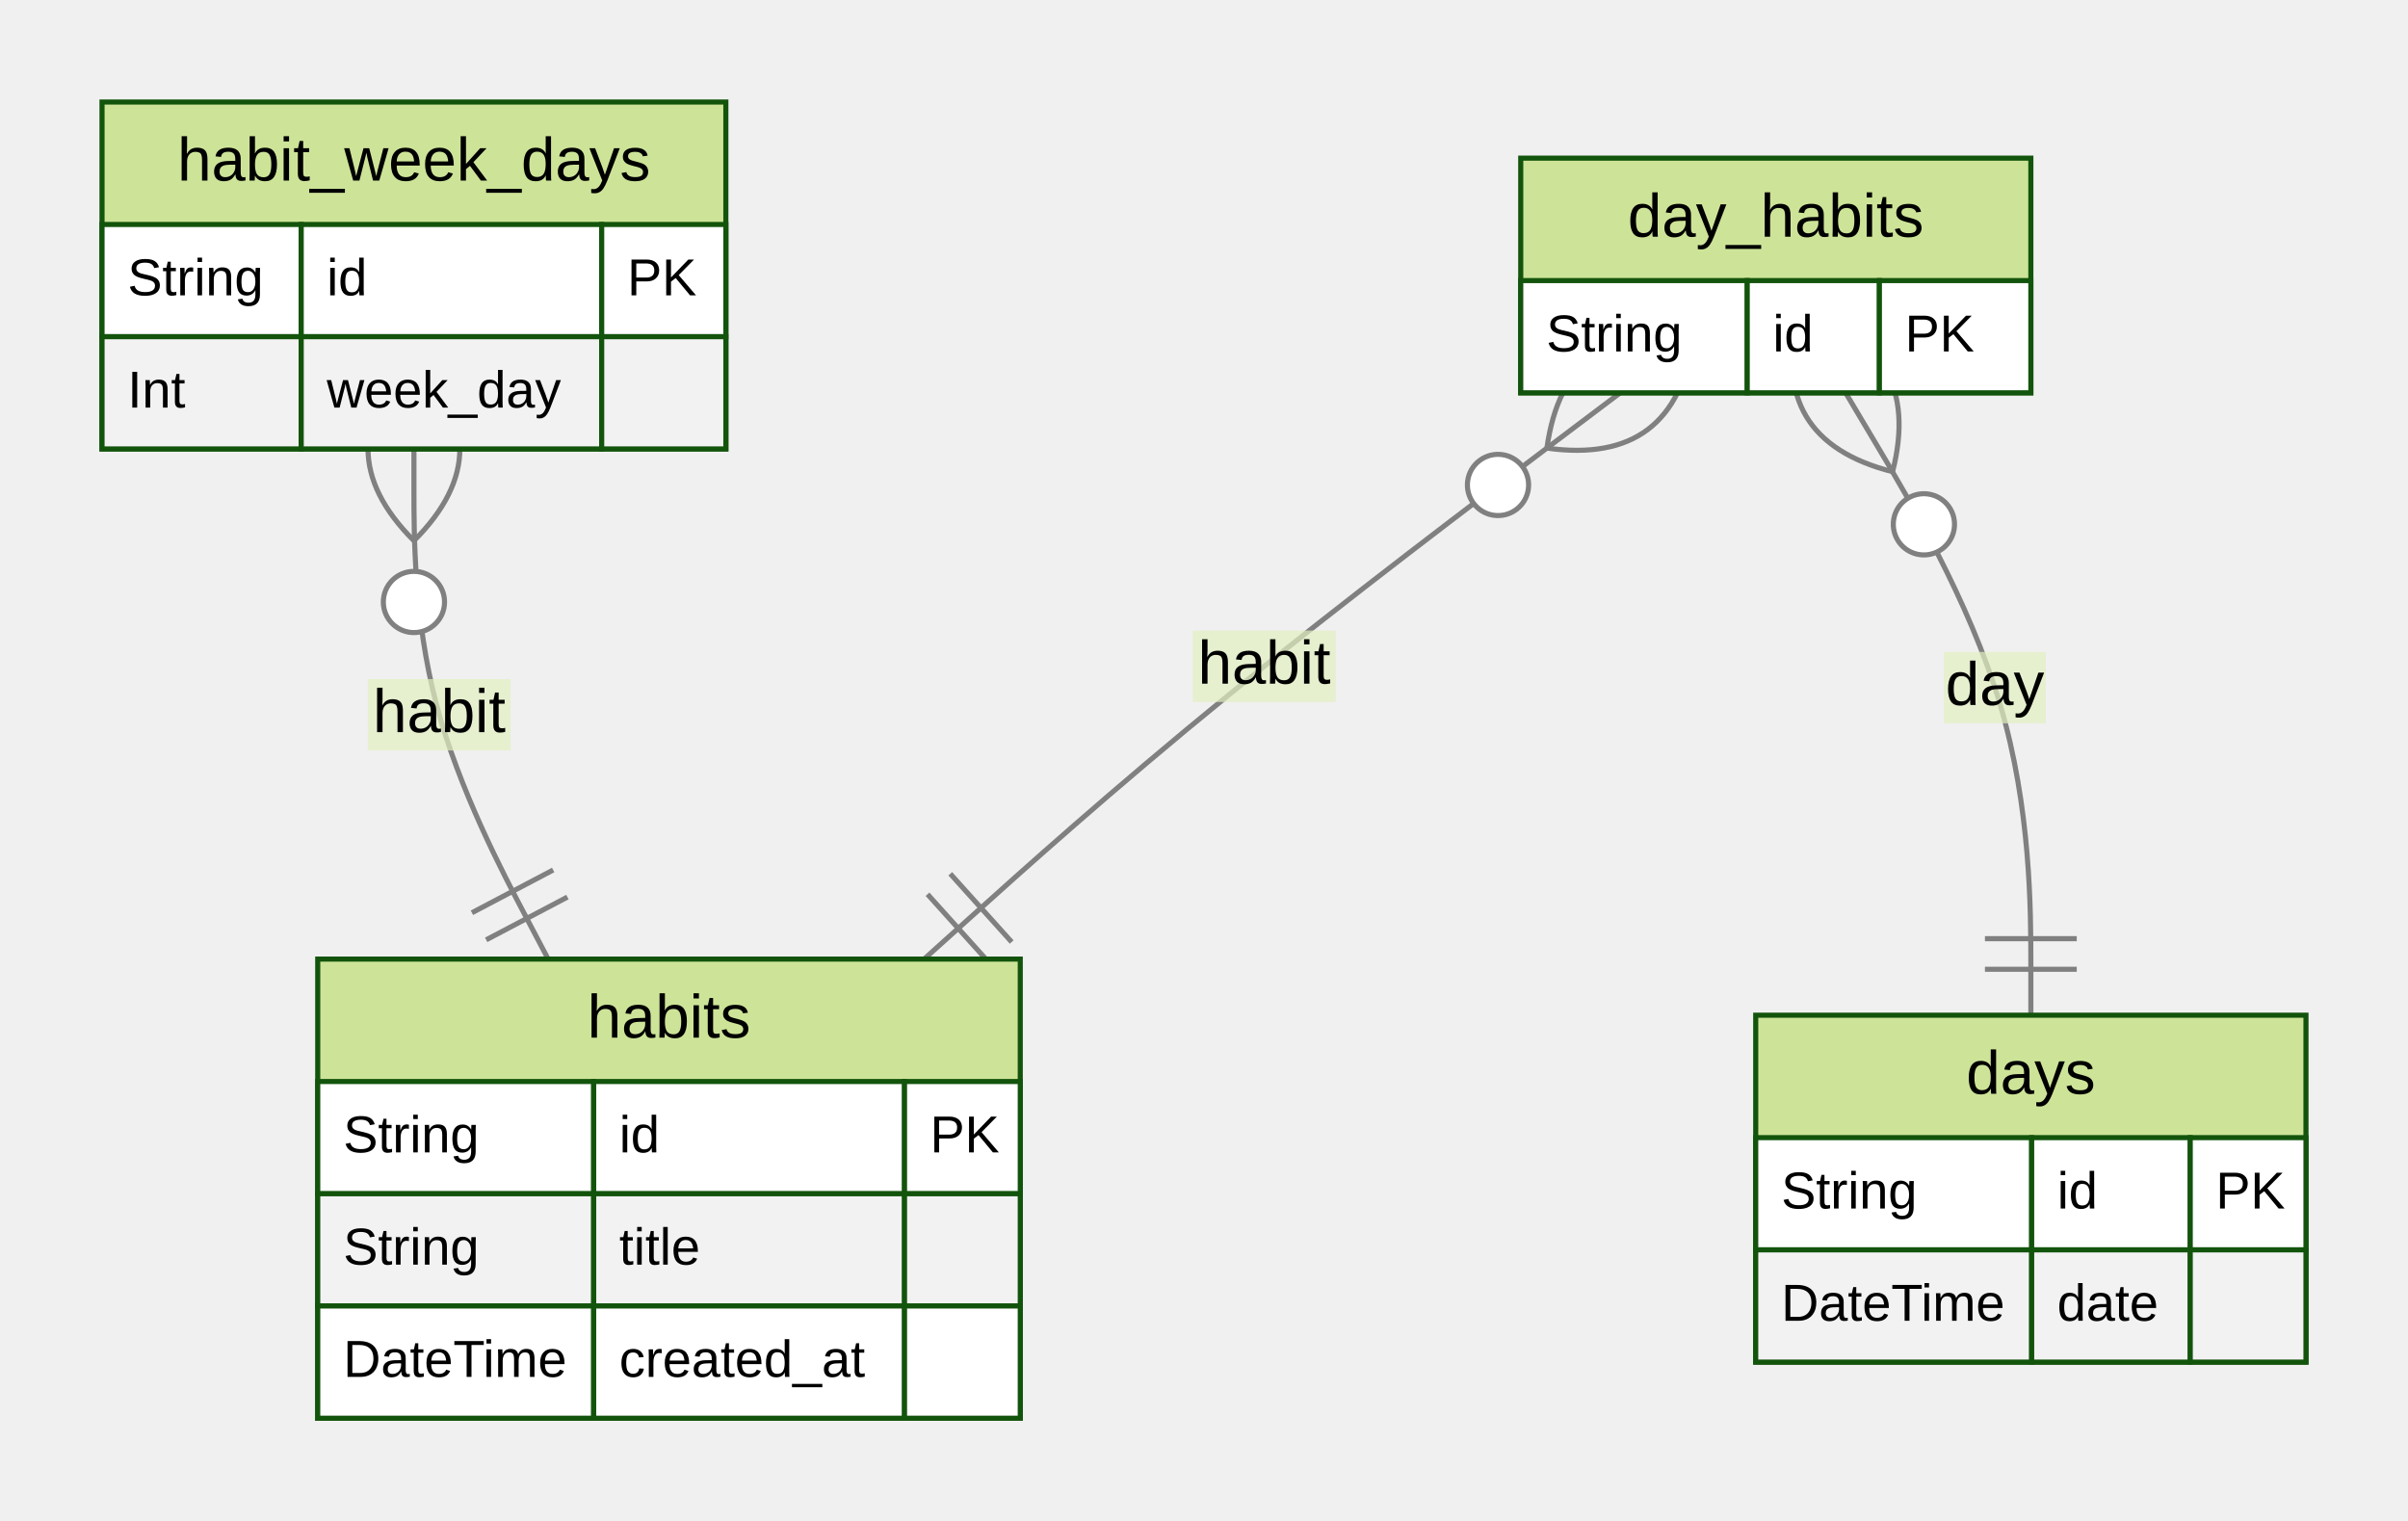
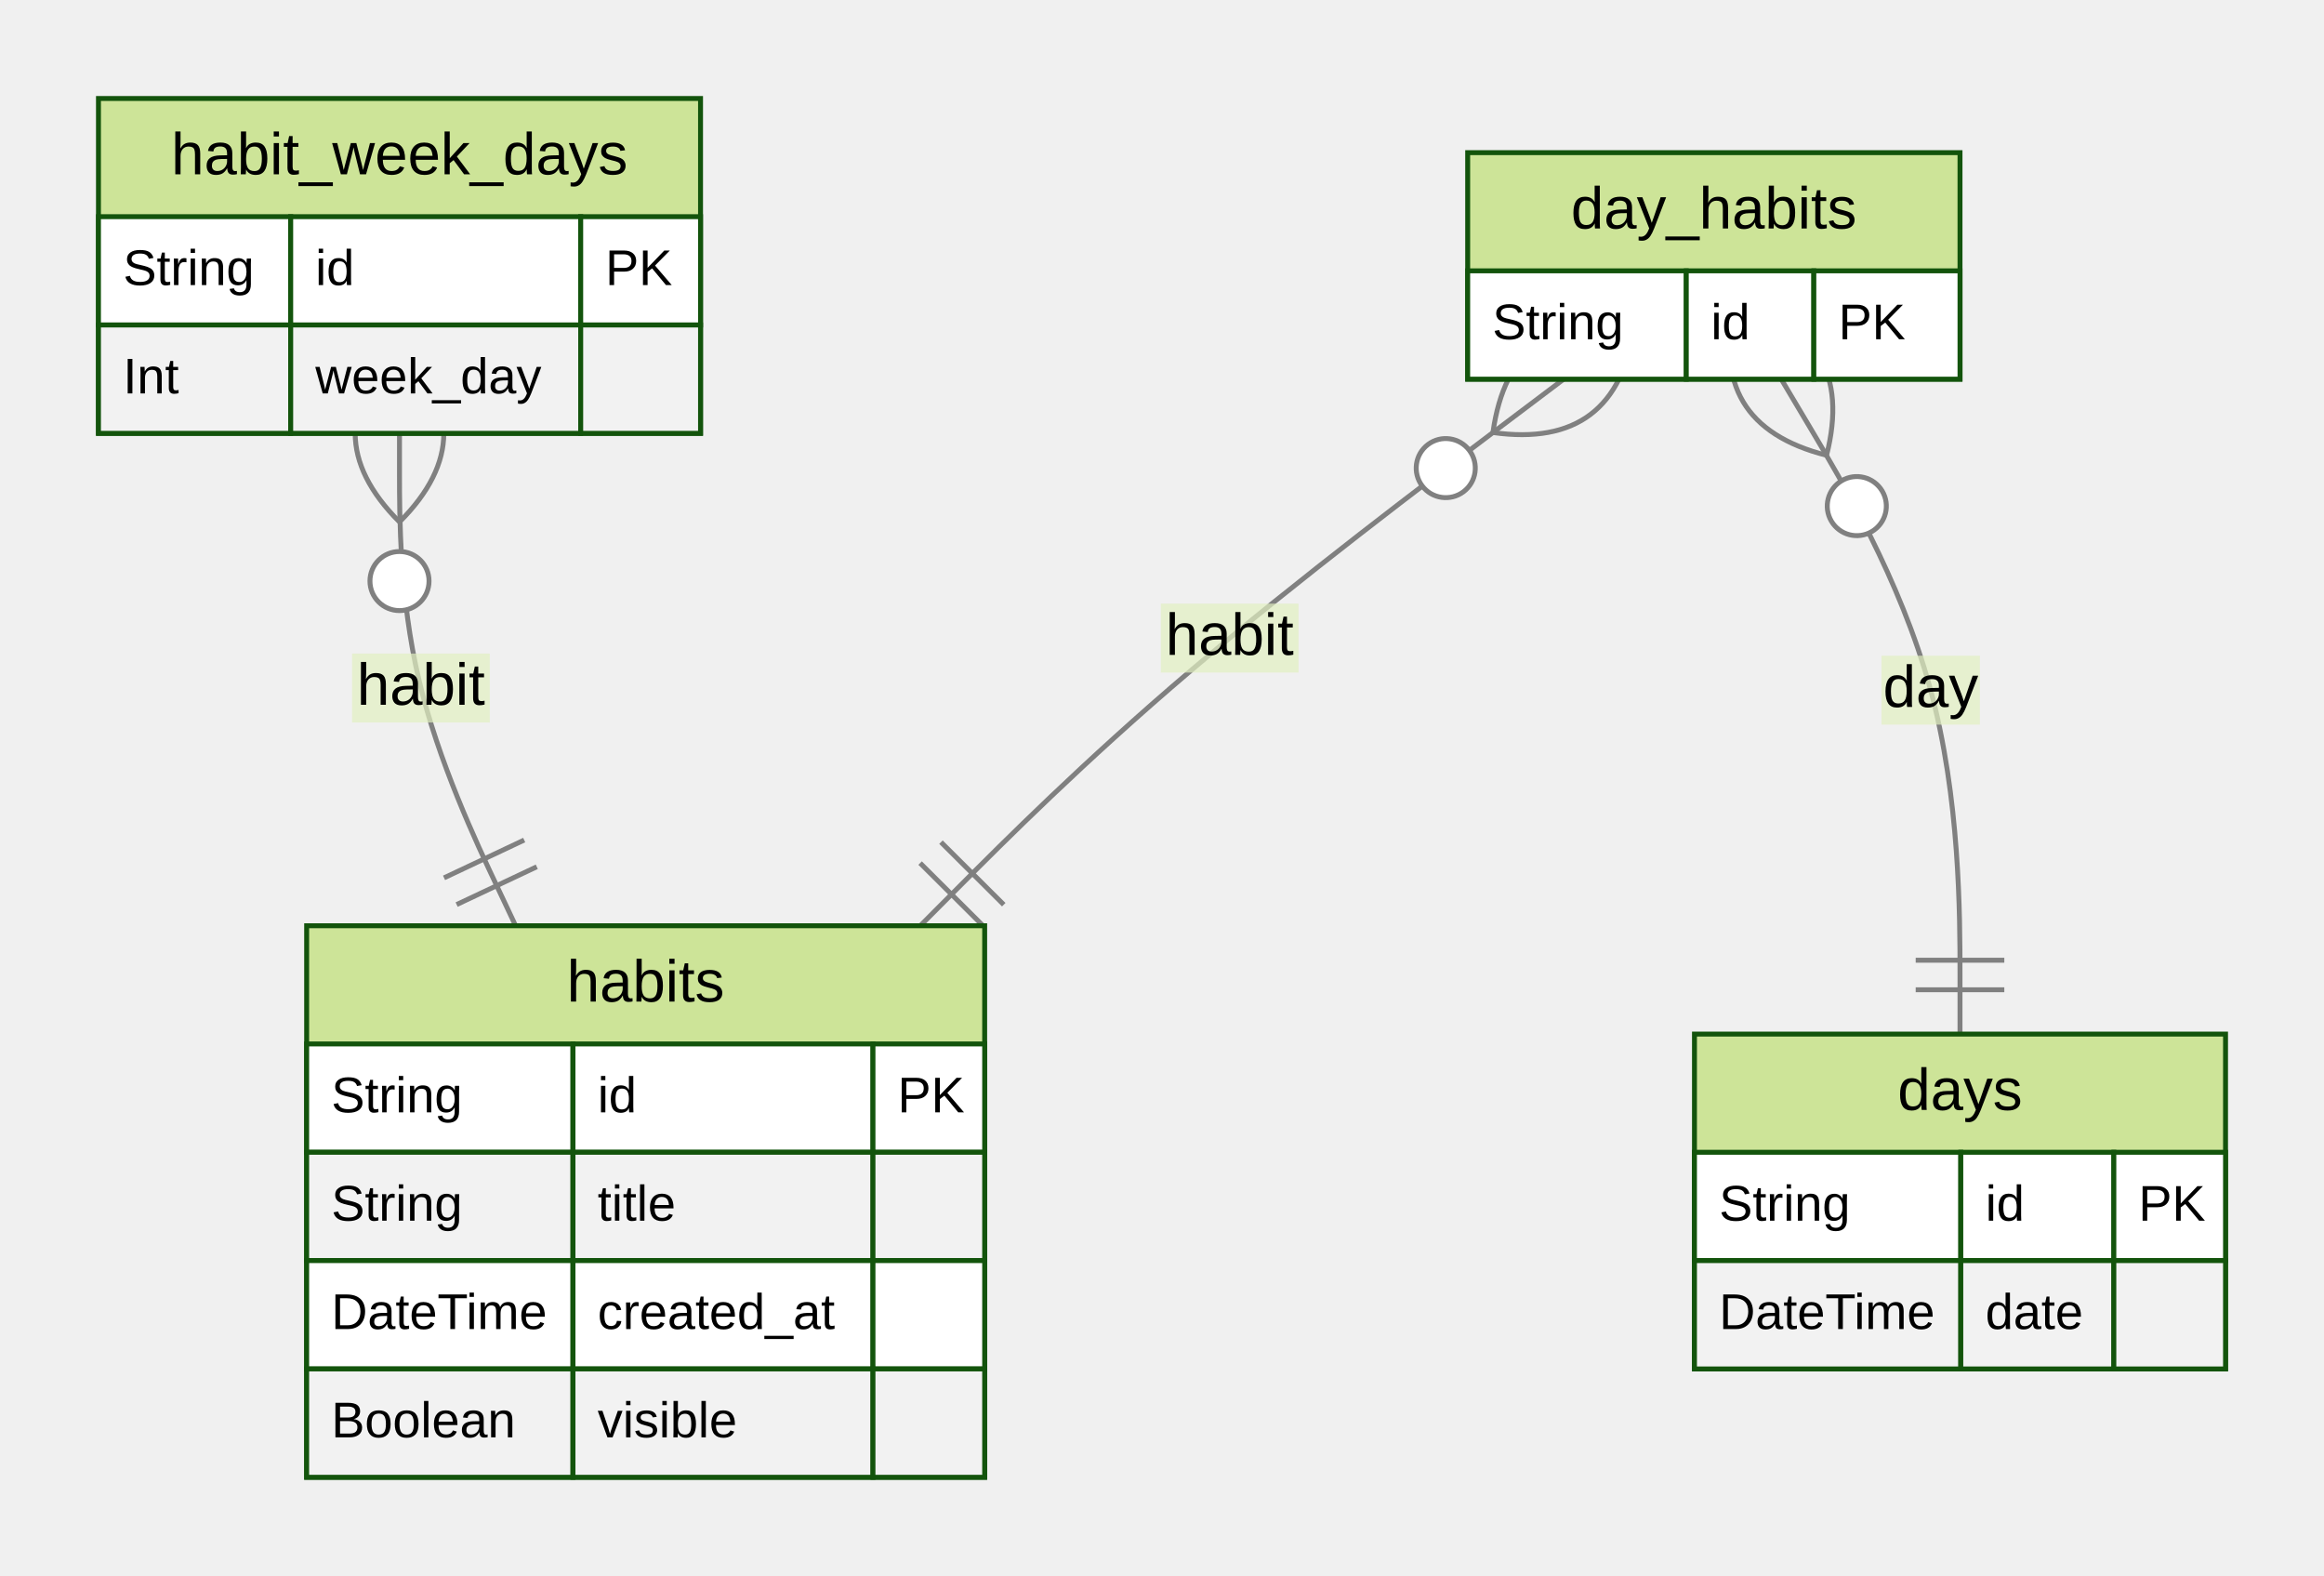
- <svg xmlns="http://www.w3.org/2000/svg" aria-roledescription="er" viewBox="0 0 472.051 298" style="max-width: 472.051px; background-color: white;" width="100%" id="mermaid-0">
+ <svg xmlns="http://www.w3.org/2000/svg" aria-roledescription="er" viewBox="0 0 472.051 320" style="max-width: 472.051px; background-color: white;" width="100%" id="mermaid-0">
  <style>#mermaid-0{font-family:"trebuchet ms",verdana,arial,sans-serif;font-size:16px;fill:#000000;}#mermaid-0 .error-icon{fill:#552222;}#mermaid-0 .error-text{fill:#552222;stroke:#552222;}#mermaid-0 .edge-thickness-normal{stroke-width:2px;}#mermaid-0 .edge-thickness-thick{stroke-width:3.5px;}#mermaid-0 .edge-pattern-solid{stroke-dasharray:0;}#mermaid-0 .edge-pattern-dashed{stroke-dasharray:3;}#mermaid-0 .edge-pattern-dotted{stroke-dasharray:2;}#mermaid-0 .marker{fill:#000000;stroke:#000000;}#mermaid-0 .marker.cross{stroke:#000000;}#mermaid-0 svg{font-family:"trebuchet ms",verdana,arial,sans-serif;font-size:16px;}#mermaid-0 .entityBox{fill:#cde498;stroke:#13540c;}#mermaid-0 .attributeBoxOdd{fill:#ffffff;stroke:#13540c;}#mermaid-0 .attributeBoxEven{fill:#f2f2f2;stroke:#13540c;}#mermaid-0 .relationshipLabelBox{fill:hsl(78.158, 58.462%, 84.51%);opacity:0.7;background-color:hsl(78.158, 58.462%, 84.51%);}#mermaid-0 .relationshipLabelBox rect{opacity:0.5;}#mermaid-0 .relationshipLine{stroke:#000000;}#mermaid-0 .entityTitleText{text-anchor:middle;font-size:18px;fill:#000000;}#mermaid-0 :root{--mermaid-font-family:"trebuchet ms",verdana,arial,sans-serif;}</style>
  <g />
  <defs>
    <marker orient="auto" markerHeight="18" markerWidth="18" refY="9" refX="0" id="ONLY_ONE_START">
      <path d="M9,0 L9,18 M15,0 L15,18" fill="none" stroke="gray" />
    </marker>
  </defs>
  <defs>
    <marker orient="auto" markerHeight="18" markerWidth="18" refY="9" refX="18" id="ONLY_ONE_END">
      <path d="M3,0 L3,18 M9,0 L9,18" fill="none" stroke="gray" />
    </marker>
  </defs>
  <defs>
    <marker orient="auto" markerHeight="18" markerWidth="30" refY="9" refX="0" id="ZERO_OR_ONE_START">
      <circle r="6" cy="9" cx="21" fill="white" stroke="gray" />
      <path d="M9,0 L9,18" fill="none" stroke="gray" />
    </marker>
  </defs>
  <defs>
    <marker orient="auto" markerHeight="18" markerWidth="30" refY="9" refX="30" id="ZERO_OR_ONE_END">
      <circle r="6" cy="9" cx="9" fill="white" stroke="gray" />
      <path d="M21,0 L21,18" fill="none" stroke="gray" />
    </marker>
  </defs>
  <defs>
    <marker orient="auto" markerHeight="36" markerWidth="45" refY="18" refX="18" id="ONE_OR_MORE_START">
      <path d="M0,18 Q 18,0 36,18 Q 18,36 0,18 M42,9 L42,27" fill="none" stroke="gray" />
    </marker>
  </defs>
  <defs>
    <marker orient="auto" markerHeight="36" markerWidth="45" refY="18" refX="27" id="ONE_OR_MORE_END">
      <path d="M3,9 L3,27 M9,18 Q27,0 45,18 Q27,36 9,18" fill="none" stroke="gray" />
    </marker>
  </defs>
  <defs>
    <marker orient="auto" markerHeight="36" markerWidth="57" refY="18" refX="18" id="ZERO_OR_MORE_START">
      <circle r="6" cy="18" cx="48" fill="white" stroke="gray" />
      <path d="M0,18 Q18,0 36,18 Q18,36 0,18" fill="none" stroke="gray" />
    </marker>
  </defs>
  <defs>
    <marker orient="auto" markerHeight="36" markerWidth="57" refY="18" refX="39" id="ZERO_OR_MORE_END">
      <circle r="6" cy="18" cx="9" fill="white" stroke="gray" />
      <path d="M21,18 Q39,0 57,18 Q39,36 21,18" fill="none" stroke="gray" />
    </marker>
  </defs>
-   <path style="stroke: gray; fill: none;" marker-start="url(#ZERO_OR_MORE_START)" marker-end="url(#ONLY_ONE_END)" d="M81.146,88L81.146,96.333C81.146,104.667,81.146,121.333,85.532,138C89.918,154.667,98.69,171.333,103.076,179.667L107.462,188" class="er relationshipLine" />
-   <path style="stroke: gray; fill: none;" marker-start="url(#ZERO_OR_MORE_START)" marker-end="url(#ONLY_ONE_END)" d="M361.807,77L367.859,87.167C373.91,97.333,386.013,117.667,392.065,138C398.116,158.333,398.116,178.667,398.116,188.833L398.116,199" class="er relationshipLine" />
-   <path style="stroke: gray; fill: none;" marker-start="url(#ZERO_OR_MORE_START)" marker-end="url(#ONLY_ONE_END)" d="M317.615,77L304.132,87.167C290.65,97.333,263.685,117.667,240.941,136.167C218.198,154.667,199.676,171.333,190.416,179.667L181.155,188" class="er relationshipLine" />
-   <g transform="translate(62.28748,188 )" id="entity-habits-00fec720-a1f6-42bd-a1b1-ca59224ad44b">
-     <rect height="90" width="137.718" y="0" x="0" class="er entityBox" />
-     <text style="dominant-baseline: middle; text-anchor: middle; font-size: 12px;" transform="translate(68.85901,12)" y="0" x="0" id="text-entity-habits-00fec720-a1f6-42bd-a1b1-ca59224ad44b" class="er entityLabel">habits</text>
+   <path style="stroke: gray; fill: none;" marker-start="url(#ZERO_OR_MORE_START)" marker-end="url(#ONLY_ONE_END)" d="M81.146,88L81.146,96.333C81.146,104.667,81.146,121.333,85.077,138C89.008,154.667,96.87,171.333,100.801,179.667L104.731,188" class="er relationshipLine" />
+   <path style="stroke: gray; fill: none;" marker-start="url(#ZERO_OR_MORE_START)" marker-end="url(#ONLY_ONE_END)" d="M361.807,77L367.859,87.167C373.91,97.333,386.013,117.667,392.065,139.833C398.116,162,398.116,186,398.116,198L398.116,210" class="er relationshipLine" />
+   <path style="stroke: gray; fill: none;" marker-start="url(#ZERO_OR_MORE_START)" marker-end="url(#ONLY_ONE_END)" d="M317.615,77L304.132,87.167C290.65,97.333,263.685,117.667,241.902,136.167C220.12,154.667,203.521,171.333,195.221,179.667L186.921,188" class="er relationshipLine" />
+   <g transform="translate(62.28748,188 )" id="entity-habits-8a26d889-6b4c-4be3-9e5b-95f73b4404ec">
+     <rect height="112" width="137.718" y="0" x="0" class="er entityBox" />
+     <text style="dominant-baseline: middle; text-anchor: middle; font-size: 12px;" transform="translate(68.85901,12)" y="0" x="0" id="text-entity-habits-8a26d889-6b4c-4be3-9e5b-95f73b4404ec" class="er entityLabel">habits</text>
    <rect height="22" width="54.096" y="24" x="0" class="er attributeBoxOdd" />
-     <text style="dominant-baseline: middle; font-size: 10.2px;" transform="translate(5,35)" y="0" x="0" id="text-entity-habits-00fec720-a1f6-42bd-a1b1-ca59224ad44b-attr-1-type" class="er entityLabel">String</text>
+     <text style="dominant-baseline: middle; font-size: 10.2px;" transform="translate(5,35)" y="0" x="0" id="text-entity-habits-8a26d889-6b4c-4be3-9e5b-95f73b4404ec-attr-1-type" class="er entityLabel">String</text>
    <rect height="22" width="60.935" y="24" x="54.096" class="er attributeBoxOdd" />
-     <text style="dominant-baseline: middle; font-size: 10.2px;" transform="translate(59.09555,35)" y="0" x="0" id="text-entity-habits-00fec720-a1f6-42bd-a1b1-ca59224ad44b-attr-1-name" class="er entityLabel">id</text>
+     <text style="dominant-baseline: middle; font-size: 10.2px;" transform="translate(59.09555,35)" y="0" x="0" id="text-entity-habits-8a26d889-6b4c-4be3-9e5b-95f73b4404ec-attr-1-name" class="er entityLabel">id</text>
    <rect height="22" width="22.688" y="24" x="115.03" class="er attributeBoxOdd" />
-     <text style="dominant-baseline: middle; font-size: 10.2px;" transform="translate(120.0303,35)" y="0" x="0" id="text-entity-habits-00fec720-a1f6-42bd-a1b1-ca59224ad44b-attr-1-key" class="er entityLabel">PK</text>
+     <text style="dominant-baseline: middle; font-size: 10.2px;" transform="translate(120.0303,35)" y="0" x="0" id="text-entity-habits-8a26d889-6b4c-4be3-9e5b-95f73b4404ec-attr-1-key" class="er entityLabel">PK</text>
    <rect height="22" width="54.096" y="46" x="0" class="er attributeBoxEven" />
-     <text style="dominant-baseline: middle; font-size: 10.2px;" transform="translate(5,57)" y="0" x="0" id="text-entity-habits-00fec720-a1f6-42bd-a1b1-ca59224ad44b-attr-2-type" class="er entityLabel">String</text>
+     <text style="dominant-baseline: middle; font-size: 10.2px;" transform="translate(5,57)" y="0" x="0" id="text-entity-habits-8a26d889-6b4c-4be3-9e5b-95f73b4404ec-attr-2-type" class="er entityLabel">String</text>
    <rect height="22" width="60.935" y="46" x="54.096" class="er attributeBoxEven" />
-     <text style="dominant-baseline: middle; font-size: 10.2px;" transform="translate(59.09555,57)" y="0" x="0" id="text-entity-habits-00fec720-a1f6-42bd-a1b1-ca59224ad44b-attr-2-name" class="er entityLabel">title</text>
+     <text style="dominant-baseline: middle; font-size: 10.2px;" transform="translate(59.09555,57)" y="0" x="0" id="text-entity-habits-8a26d889-6b4c-4be3-9e5b-95f73b4404ec-attr-2-name" class="er entityLabel">title</text>
    <rect height="22" width="22.688" y="46" x="115.03" class="er attributeBoxEven" />
-     <text style="dominant-baseline: middle; font-size: 10.2px;" transform="translate(120.0303,57)" y="0" x="0" id="text-entity-habits-00fec720-a1f6-42bd-a1b1-ca59224ad44b-attr-2-key" class="er entityLabel" />
+     <text style="dominant-baseline: middle; font-size: 10.2px;" transform="translate(120.0303,57)" y="0" x="0" id="text-entity-habits-8a26d889-6b4c-4be3-9e5b-95f73b4404ec-attr-2-key" class="er entityLabel" />
    <rect height="22" width="54.096" y="68" x="0" class="er attributeBoxOdd" />
-     <text style="dominant-baseline: middle; font-size: 10.2px;" transform="translate(5,79)" y="0" x="0" id="text-entity-habits-00fec720-a1f6-42bd-a1b1-ca59224ad44b-attr-3-type" class="er entityLabel">DateTime</text>
+     <text style="dominant-baseline: middle; font-size: 10.2px;" transform="translate(5,79)" y="0" x="0" id="text-entity-habits-8a26d889-6b4c-4be3-9e5b-95f73b4404ec-attr-3-type" class="er entityLabel">DateTime</text>
    <rect height="22" width="60.935" y="68" x="54.096" class="er attributeBoxOdd" />
-     <text style="dominant-baseline: middle; font-size: 10.2px;" transform="translate(59.09555,79)" y="0" x="0" id="text-entity-habits-00fec720-a1f6-42bd-a1b1-ca59224ad44b-attr-3-name" class="er entityLabel">created_at</text>
+     <text style="dominant-baseline: middle; font-size: 10.2px;" transform="translate(59.09555,79)" y="0" x="0" id="text-entity-habits-8a26d889-6b4c-4be3-9e5b-95f73b4404ec-attr-3-name" class="er entityLabel">created_at</text>
    <rect height="22" width="22.688" y="68" x="115.03" class="er attributeBoxOdd" />
-     <text style="dominant-baseline: middle; font-size: 10.2px;" transform="translate(120.0303,79)" y="0" x="0" id="text-entity-habits-00fec720-a1f6-42bd-a1b1-ca59224ad44b-attr-3-key" class="er entityLabel" />
+     <text style="dominant-baseline: middle; font-size: 10.2px;" transform="translate(120.0303,79)" y="0" x="0" id="text-entity-habits-8a26d889-6b4c-4be3-9e5b-95f73b4404ec-attr-3-key" class="er entityLabel" />
+     <rect height="22" width="54.096" y="90" x="0" class="er attributeBoxEven" />
+     <text style="dominant-baseline: middle; font-size: 10.2px;" transform="translate(5,101)" y="0" x="0" id="text-entity-habits-8a26d889-6b4c-4be3-9e5b-95f73b4404ec-attr-4-type" class="er entityLabel">Boolean</text>
+     <rect height="22" width="60.935" y="90" x="54.096" class="er attributeBoxEven" />
+     <text style="dominant-baseline: middle; font-size: 10.2px;" transform="translate(59.09555,101)" y="0" x="0" id="text-entity-habits-8a26d889-6b4c-4be3-9e5b-95f73b4404ec-attr-4-name" class="er entityLabel">visible</text>
+     <rect height="22" width="22.688" y="90" x="115.03" class="er attributeBoxEven" />
+     <text style="dominant-baseline: middle; font-size: 10.2px;" transform="translate(120.0303,101)" y="0" x="0" id="text-entity-habits-8a26d889-6b4c-4be3-9e5b-95f73b4404ec-attr-4-key" class="er entityLabel" />
  </g>
-   <g transform="translate(20,20 )" id="entity-habitweekdays-6fc289f2-1e08-4bab-bfaf-0d53d1642e72">
+   <g transform="translate(20,20 )" id="entity-habitweekdays-4f566b79-7496-4eb7-a6ca-0566a7724768">
    <rect height="68" width="122.293" y="0" x="0" class="er entityBox" />
-     <text style="dominant-baseline: middle; text-anchor: middle; font-size: 12px;" transform="translate(61.14648,12)" y="0" x="0" id="text-entity-habitweekdays-6fc289f2-1e08-4bab-bfaf-0d53d1642e72" class="er entityLabel">habit_week_days</text>
+     <text style="dominant-baseline: middle; text-anchor: middle; font-size: 12px;" transform="translate(61.14648,12)" y="0" x="0" id="text-entity-habitweekdays-4f566b79-7496-4eb7-a6ca-0566a7724768" class="er entityLabel">habit_week_days</text>
    <rect height="22" width="39.048" y="24" x="0" class="er attributeBoxOdd" />
-     <text style="dominant-baseline: middle; font-size: 10.2px;" transform="translate(5,35)" y="0" x="0" id="text-entity-habitweekdays-6fc289f2-1e08-4bab-bfaf-0d53d1642e72-attr-1-type" class="er entityLabel">String</text>
+     <text style="dominant-baseline: middle; font-size: 10.2px;" transform="translate(5,35)" y="0" x="0" id="text-entity-habitweekdays-4f566b79-7496-4eb7-a6ca-0566a7724768-attr-1-type" class="er entityLabel">String</text>
    <rect height="22" width="58.904" y="24" x="39.048" class="er attributeBoxOdd" />
-     <text style="dominant-baseline: middle; font-size: 10.2px;" transform="translate(44.04844,35)" y="0" x="0" id="text-entity-habitweekdays-6fc289f2-1e08-4bab-bfaf-0d53d1642e72-attr-1-name" class="er entityLabel">id</text>
+     <text style="dominant-baseline: middle; font-size: 10.2px;" transform="translate(44.04844,35)" y="0" x="0" id="text-entity-habitweekdays-4f566b79-7496-4eb7-a6ca-0566a7724768-attr-1-name" class="er entityLabel">id</text>
    <rect height="22" width="24.34" y="24" x="97.953" class="er attributeBoxOdd" />
-     <text style="dominant-baseline: middle; font-size: 10.2px;" transform="translate(102.9529,35)" y="0" x="0" id="text-entity-habitweekdays-6fc289f2-1e08-4bab-bfaf-0d53d1642e72-attr-1-key" class="er entityLabel">PK</text>
+     <text style="dominant-baseline: middle; font-size: 10.2px;" transform="translate(102.9529,35)" y="0" x="0" id="text-entity-habitweekdays-4f566b79-7496-4eb7-a6ca-0566a7724768-attr-1-key" class="er entityLabel">PK</text>
    <rect height="22" width="39.048" y="46" x="0" class="er attributeBoxEven" />
-     <text style="dominant-baseline: middle; font-size: 10.2px;" transform="translate(5,57)" y="0" x="0" id="text-entity-habitweekdays-6fc289f2-1e08-4bab-bfaf-0d53d1642e72-attr-2-type" class="er entityLabel">Int</text>
+     <text style="dominant-baseline: middle; font-size: 10.2px;" transform="translate(5,57)" y="0" x="0" id="text-entity-habitweekdays-4f566b79-7496-4eb7-a6ca-0566a7724768-attr-2-type" class="er entityLabel">Int</text>
    <rect height="22" width="58.904" y="46" x="39.048" class="er attributeBoxEven" />
-     <text style="dominant-baseline: middle; font-size: 10.2px;" transform="translate(44.04844,57)" y="0" x="0" id="text-entity-habitweekdays-6fc289f2-1e08-4bab-bfaf-0d53d1642e72-attr-2-name" class="er entityLabel">week_day</text>
+     <text style="dominant-baseline: middle; font-size: 10.2px;" transform="translate(44.04844,57)" y="0" x="0" id="text-entity-habitweekdays-4f566b79-7496-4eb7-a6ca-0566a7724768-attr-2-name" class="er entityLabel">week_day</text>
    <rect height="22" width="24.34" y="46" x="97.953" class="er attributeBoxEven" />
-     <text style="dominant-baseline: middle; font-size: 10.2px;" transform="translate(102.9529,57)" y="0" x="0" id="text-entity-habitweekdays-6fc289f2-1e08-4bab-bfaf-0d53d1642e72-attr-2-key" class="er entityLabel" />
+     <text style="dominant-baseline: middle; font-size: 10.2px;" transform="translate(102.9529,57)" y="0" x="0" id="text-entity-habitweekdays-4f566b79-7496-4eb7-a6ca-0566a7724768-attr-2-key" class="er entityLabel" />
  </g>
-   <g transform="translate(344.182,199 )" id="entity-days-2b37a5f1-bb2f-4abc-967b-28a61cde3f10">
+   <g transform="translate(344.182,210 )" id="entity-days-668d653b-9fd9-43ed-8822-7bfb073f4701">
    <rect height="68" width="107.869" y="0" x="0" class="er entityBox" />
-     <text style="dominant-baseline: middle; text-anchor: middle; font-size: 12px;" transform="translate(53.93452,12)" y="0" x="0" id="text-entity-days-2b37a5f1-bb2f-4abc-967b-28a61cde3f10" class="er entityLabel">days</text>
+     <text style="dominant-baseline: middle; text-anchor: middle; font-size: 12px;" transform="translate(53.93452,12)" y="0" x="0" id="text-entity-days-668d653b-9fd9-43ed-8822-7bfb073f4701" class="er entityLabel">days</text>
    <rect height="22" width="54.096" y="24" x="0" class="er attributeBoxOdd" />
-     <text style="dominant-baseline: middle; font-size: 10.2px;" transform="translate(5,35)" y="0" x="0" id="text-entity-days-2b37a5f1-bb2f-4abc-967b-28a61cde3f10-attr-1-type" class="er entityLabel">String</text>
+     <text style="dominant-baseline: middle; font-size: 10.2px;" transform="translate(5,35)" y="0" x="0" id="text-entity-days-668d653b-9fd9-43ed-8822-7bfb073f4701-attr-1-type" class="er entityLabel">String</text>
    <rect height="22" width="31.086" y="24" x="54.096" class="er attributeBoxOdd" />
-     <text style="dominant-baseline: middle; font-size: 10.2px;" transform="translate(59.09555,35)" y="0" x="0" id="text-entity-days-2b37a5f1-bb2f-4abc-967b-28a61cde3f10-attr-1-name" class="er entityLabel">id</text>
+     <text style="dominant-baseline: middle; font-size: 10.2px;" transform="translate(59.09555,35)" y="0" x="0" id="text-entity-days-668d653b-9fd9-43ed-8822-7bfb073f4701-attr-1-name" class="er entityLabel">id</text>
    <rect height="22" width="22.688" y="24" x="85.181" class="er attributeBoxOdd" />
-     <text style="dominant-baseline: middle; font-size: 10.2px;" transform="translate(90.18137,35)" y="0" x="0" id="text-entity-days-2b37a5f1-bb2f-4abc-967b-28a61cde3f10-attr-1-key" class="er entityLabel">PK</text>
+     <text style="dominant-baseline: middle; font-size: 10.2px;" transform="translate(90.18137,35)" y="0" x="0" id="text-entity-days-668d653b-9fd9-43ed-8822-7bfb073f4701-attr-1-key" class="er entityLabel">PK</text>
    <rect height="22" width="54.096" y="46" x="0" class="er attributeBoxEven" />
-     <text style="dominant-baseline: middle; font-size: 10.2px;" transform="translate(5,57)" y="0" x="0" id="text-entity-days-2b37a5f1-bb2f-4abc-967b-28a61cde3f10-attr-2-type" class="er entityLabel">DateTime</text>
+     <text style="dominant-baseline: middle; font-size: 10.2px;" transform="translate(5,57)" y="0" x="0" id="text-entity-days-668d653b-9fd9-43ed-8822-7bfb073f4701-attr-2-type" class="er entityLabel">DateTime</text>
    <rect height="22" width="31.086" y="46" x="54.096" class="er attributeBoxEven" />
-     <text style="dominant-baseline: middle; font-size: 10.2px;" transform="translate(59.09555,57)" y="0" x="0" id="text-entity-days-2b37a5f1-bb2f-4abc-967b-28a61cde3f10-attr-2-name" class="er entityLabel">date</text>
+     <text style="dominant-baseline: middle; font-size: 10.2px;" transform="translate(59.09555,57)" y="0" x="0" id="text-entity-days-668d653b-9fd9-43ed-8822-7bfb073f4701-attr-2-name" class="er entityLabel">date</text>
    <rect height="22" width="22.688" y="46" x="85.181" class="er attributeBoxEven" />
-     <text style="dominant-baseline: middle; font-size: 10.2px;" transform="translate(90.18137,57)" y="0" x="0" id="text-entity-days-2b37a5f1-bb2f-4abc-967b-28a61cde3f10-attr-2-key" class="er entityLabel" />
+     <text style="dominant-baseline: middle; font-size: 10.2px;" transform="translate(90.18137,57)" y="0" x="0" id="text-entity-days-668d653b-9fd9-43ed-8822-7bfb073f4701-attr-2-key" class="er entityLabel" />
  </g>
-   <g transform="translate(298.1165,31 )" id="entity-dayhabits-1c8a821a-4690-4e1b-8fe0-e85e1191fad6">
+   <g transform="translate(298.1165,31 )" id="entity-dayhabits-68bf2a0d-2ae4-40b6-b14a-e249cb2e2d97">
    <rect height="46" width="100" y="0" x="0" class="er entityBox" />
-     <text style="dominant-baseline: middle; text-anchor: middle; font-size: 12px;" transform="translate(50,12)" y="0" x="0" id="text-entity-dayhabits-1c8a821a-4690-4e1b-8fe0-e85e1191fad6" class="er entityLabel">day_habits</text>
+     <text style="dominant-baseline: middle; text-anchor: middle; font-size: 12px;" transform="translate(50,12)" y="0" x="0" id="text-entity-dayhabits-68bf2a0d-2ae4-40b6-b14a-e249cb2e2d97" class="er entityLabel">day_habits</text>
    <rect height="22" width="44.399" y="24" x="0" class="er attributeBoxOdd" />
-     <text style="dominant-baseline: middle; font-size: 10.2px;" transform="translate(5,35)" y="0" x="0" id="text-entity-dayhabits-1c8a821a-4690-4e1b-8fe0-e85e1191fad6-attr-1-type" class="er entityLabel">String</text>
+     <text style="dominant-baseline: middle; font-size: 10.2px;" transform="translate(5,35)" y="0" x="0" id="text-entity-dayhabits-68bf2a0d-2ae4-40b6-b14a-e249cb2e2d97-attr-1-type" class="er entityLabel">String</text>
    <rect height="22" width="25.911" y="24" x="44.399" class="er attributeBoxOdd" />
-     <text style="dominant-baseline: middle; font-size: 10.2px;" transform="translate(49.39862,35)" y="0" x="0" id="text-entity-dayhabits-1c8a821a-4690-4e1b-8fe0-e85e1191fad6-attr-1-name" class="er entityLabel">id</text>
+     <text style="dominant-baseline: middle; font-size: 10.2px;" transform="translate(49.39862,35)" y="0" x="0" id="text-entity-dayhabits-68bf2a0d-2ae4-40b6-b14a-e249cb2e2d97-attr-1-name" class="er entityLabel">id</text>
    <rect height="22" width="29.69" y="24" x="70.31" class="er attributeBoxOdd" />
-     <text style="dominant-baseline: middle; font-size: 10.2px;" transform="translate(75.30976,35)" y="0" x="0" id="text-entity-dayhabits-1c8a821a-4690-4e1b-8fe0-e85e1191fad6-attr-1-key" class="er entityLabel">PK</text>
+     <text style="dominant-baseline: middle; font-size: 10.2px;" transform="translate(75.30976,35)" y="0" x="0" id="text-entity-dayhabits-68bf2a0d-2ae4-40b6-b14a-e249cb2e2d97-attr-1-key" class="er entityLabel">PK</text>
  </g>
-   <rect height="14" width="27.969" y="133.109" x="72.126" class="er relationshipLabelBox" />
-   <text style="text-anchor: middle; dominant-baseline: middle; font-size: 12px;" y="140.109" x="86.11" id="rel1" class="er relationshipLabel">habit</text>
-   <rect height="14" width="19.99" y="127.788" x="381.065" class="er relationshipLabelBox" />
-   <text style="text-anchor: middle; dominant-baseline: middle; font-size: 12px;" y="134.788" x="391.06" id="rel2" class="er relationshipLabel">day</text>
-   <rect height="14" width="27.969" y="123.605" x="233.851" class="er relationshipLabelBox" />
-   <text style="text-anchor: middle; dominant-baseline: middle; font-size: 12px;" y="130.605" x="247.836" id="rel3" class="er relationshipLabel">habit</text>
+   <rect height="14" width="27.969" y="132.723" x="71.513" class="er relationshipLabelBox" />
+   <text style="text-anchor: middle; dominant-baseline: middle; font-size: 12px;" y="139.723" x="85.498" id="rel1" class="er relationshipLabel">habit</text>
+   <rect height="14" width="19.99" y="133.162" x="382.159" class="er relationshipLabelBox" />
+   <text style="text-anchor: middle; dominant-baseline: middle; font-size: 12px;" y="140.162" x="392.154" id="rel2" class="er relationshipLabel">day</text>
+   <rect height="14" width="27.969" y="122.586" x="235.785" class="er relationshipLabelBox" />
+   <text style="text-anchor: middle; dominant-baseline: middle; font-size: 12px;" y="129.586" x="249.77" id="rel3" class="er relationshipLabel">habit</text>
</svg>
